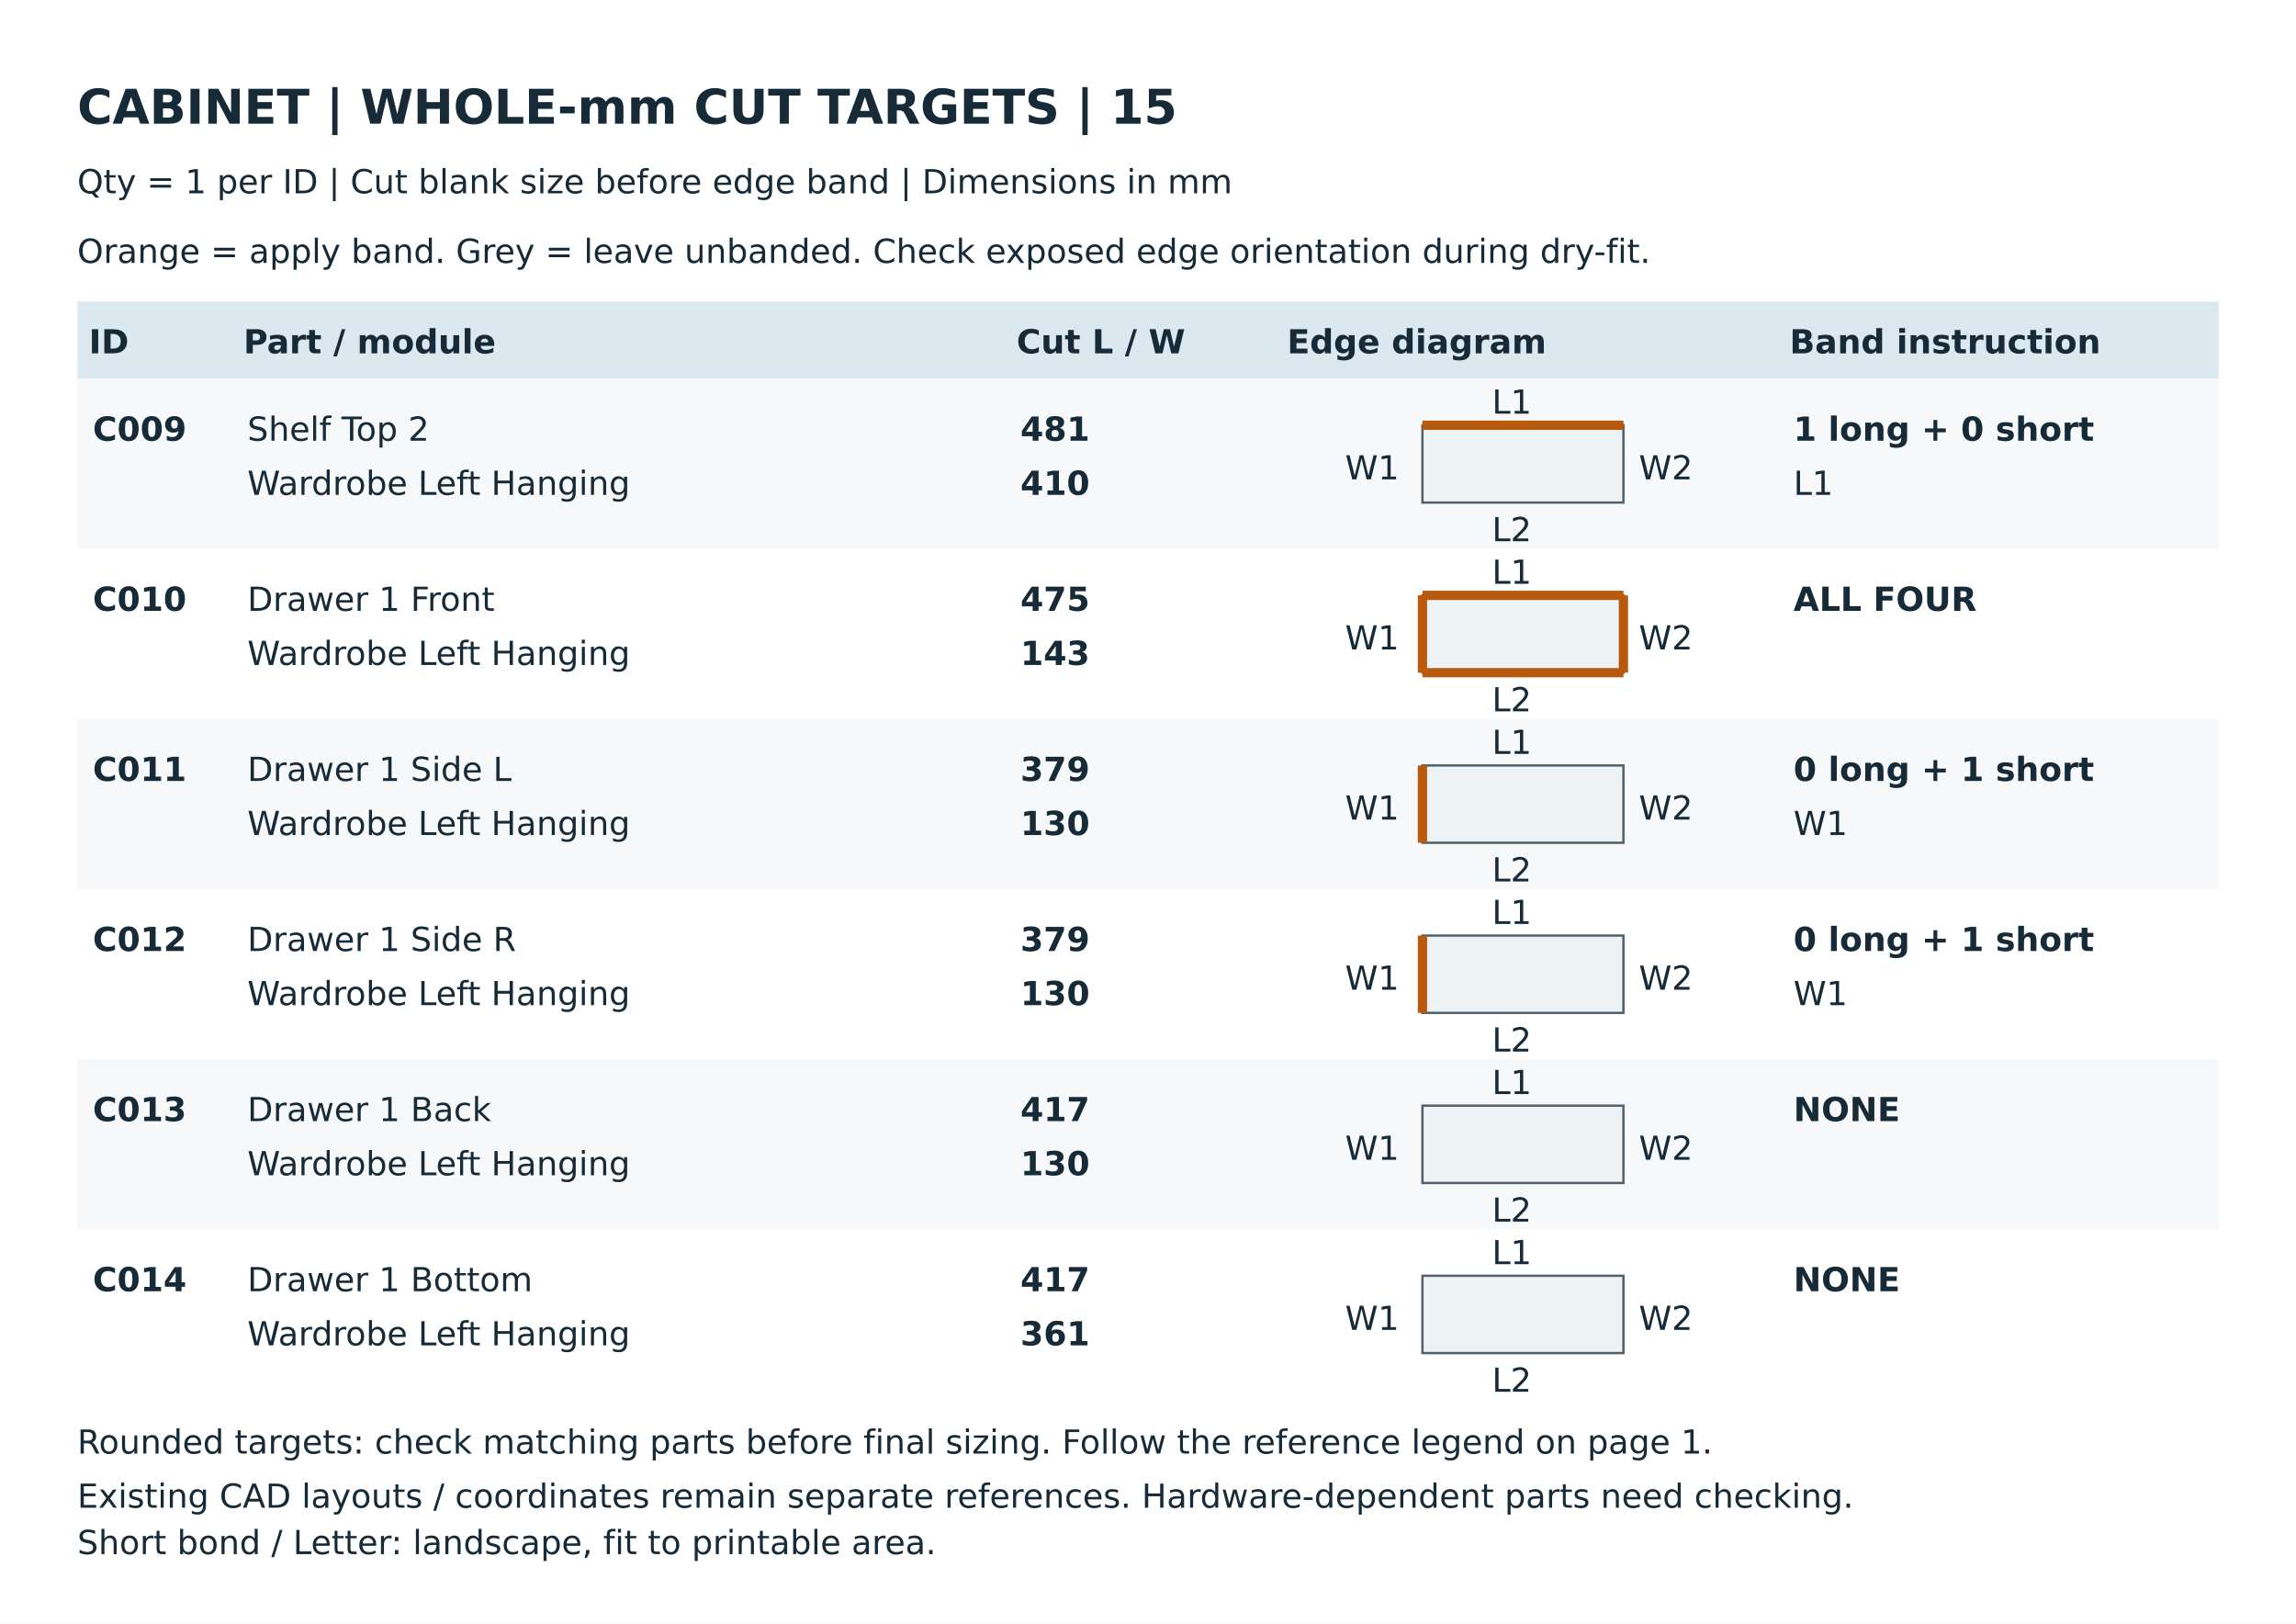
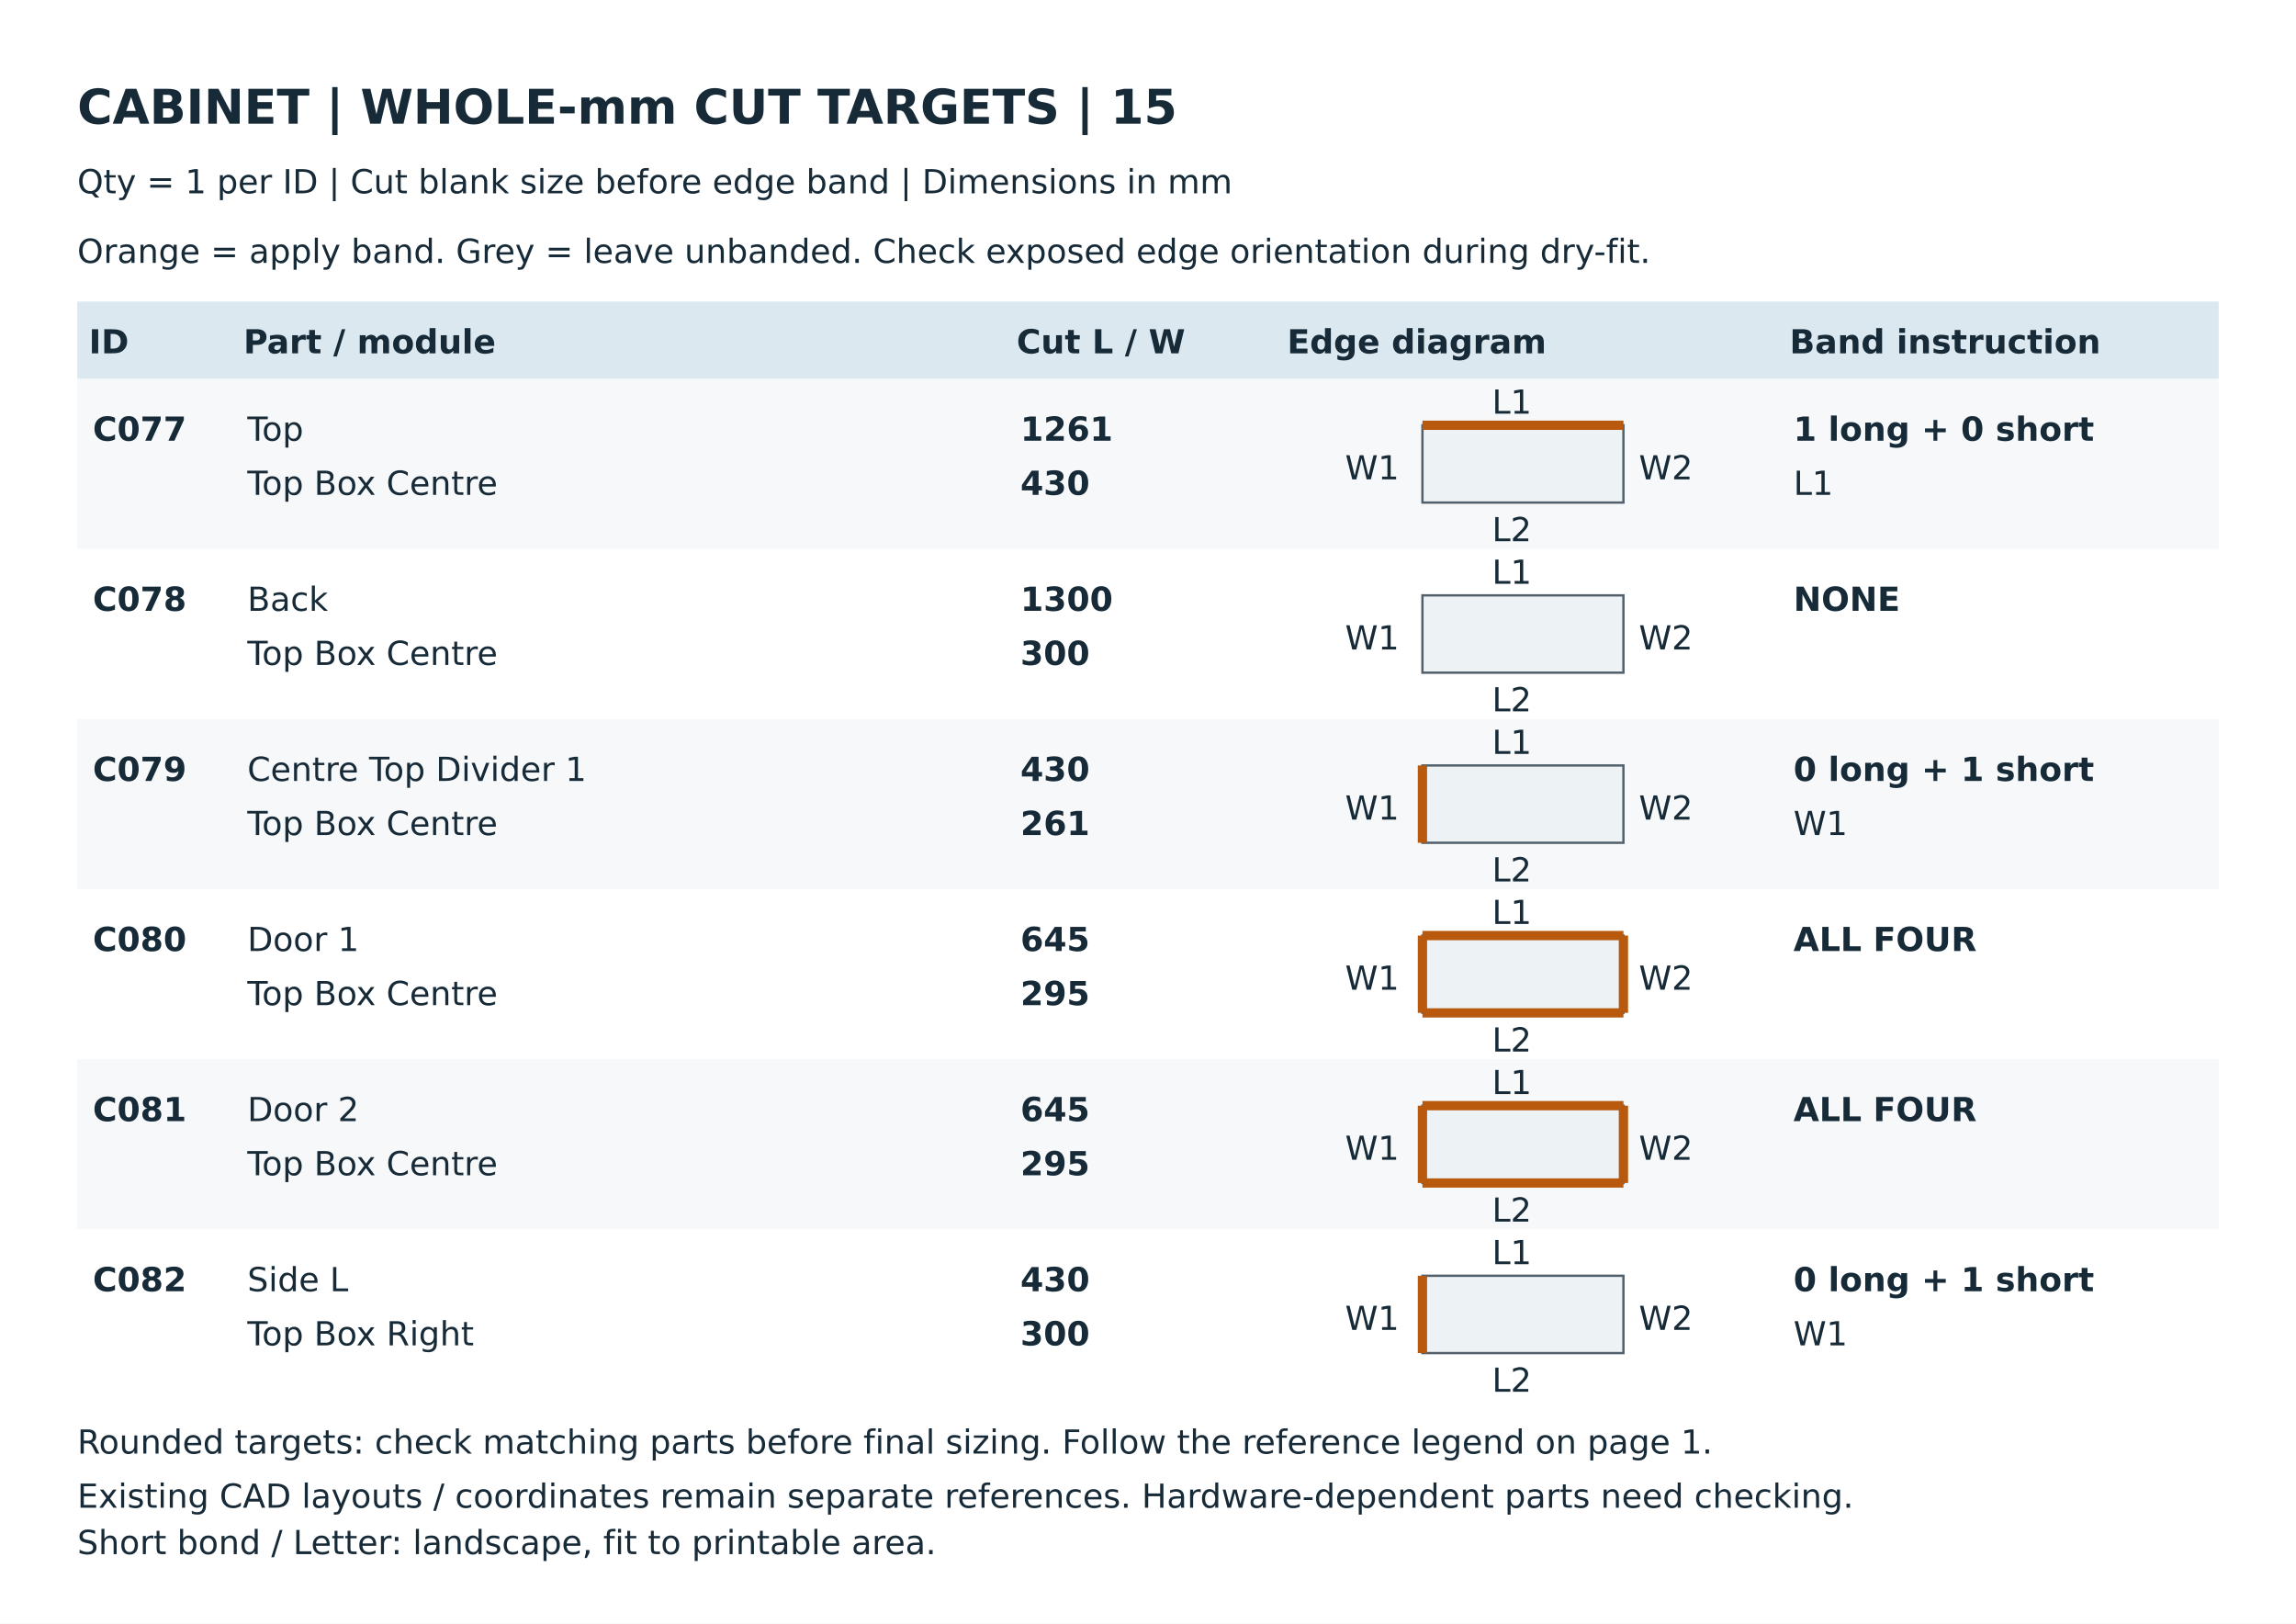
<svg xmlns="http://www.w3.org/2000/svg" width="297mm" height="210mm" viewBox="0 0 297 210">
  <rect width="297" height="210" fill="white" />
  <style>text {font-family:DejaVu Sans,sans-serif;fill:#172a38}</style>
  <text x="10" y="16" font-size="6.2" font-weight="bold">CABINET | WHOLE-mm CUT TARGETS | 15</text>
  <text x="10" y="25" font-size="4.3">Qty = 1 per ID | Cut blank size before edge band | Dimensions in mm</text>
  <text x="10" y="201" font-size="4.3">Short bond / Letter: landscape, fit to printable area.</text>
  <text x="10" y="34" font-size="4.3">Orange = apply band. Grey = leave unbanded. Check exposed edge orientation during dry-fit.</text>
  <rect x="10" y="39" width="277" height="10" fill="#dce8ef" />
  <text x="11.5" y="45.7" font-size="4.3" font-weight="bold">ID</text>
  <text x="31.5" y="45.7" font-size="4.3" font-weight="bold">Part / module</text>
  <text x="131.5" y="45.7" font-size="4.3" font-weight="bold">Cut L / W</text>
  <text x="166.5" y="45.7" font-size="4.3" font-weight="bold">Edge diagram</text>
  <text x="231.5" y="45.7" font-size="4.3" font-weight="bold">Band instruction</text>
  <rect x="10" y="49" width="277" height="22" fill="#f6f8fa" />
-   <text x="12" y="57" font-size="4.3" font-weight="bold">C009</text>
-   <text x="32" y="57" font-size="4.3">Shelf Top 2</text>
-   <text x="32" y="64" font-size="4.3">Wardrobe Left Hanging</text>
-   <text x="132" y="57" font-size="4.3" font-weight="bold">481</text>
-   <text x="132" y="64" font-size="4.3" font-weight="bold">410</text>
+   <text x="12" y="57" font-size="4.3" font-weight="bold">C077</text>
+   <text x="32" y="57" font-size="4.3">Top</text>
+   <text x="32" y="64" font-size="4.3">Top Box Centre</text>
+   <text x="132" y="57" font-size="4.3" font-weight="bold">1261</text>
+   <text x="132" y="64" font-size="4.3" font-weight="bold">430</text>
  <rect x="184" y="55" width="26" height="10" fill="#edf2f5" stroke="#52606b" stroke-width=".3" />
  <path d="M184 55 L210 55" stroke="#b8590e" stroke-width="1.2" />
  <text x="193" y="53.5" font-size="4.3">L1</text>
  <text x="193" y="70" font-size="4.3">L2</text>
  <text x="174" y="62" font-size="4.3">W1</text>
  <text x="212" y="62" font-size="4.3">W2</text>
  <text x="232" y="57" font-size="4.3" font-weight="bold">1 long + 0 short</text>
  <text x="232" y="64" font-size="4.3">L1</text>
  <rect x="10" y="71" width="277" height="22" fill="white" />
-   <text x="12" y="79" font-size="4.3" font-weight="bold">C010</text>
-   <text x="32" y="79" font-size="4.3">Drawer 1 Front</text>
-   <text x="32" y="86" font-size="4.3">Wardrobe Left Hanging</text>
-   <text x="132" y="79" font-size="4.3" font-weight="bold">475</text>
-   <text x="132" y="86" font-size="4.3" font-weight="bold">143</text>
+   <text x="12" y="79" font-size="4.3" font-weight="bold">C078</text>
+   <text x="32" y="79" font-size="4.3">Back</text>
+   <text x="32" y="86" font-size="4.3">Top Box Centre</text>
+   <text x="132" y="79" font-size="4.3" font-weight="bold">1300</text>
+   <text x="132" y="86" font-size="4.3" font-weight="bold">300</text>
  <rect x="184" y="77" width="26" height="10" fill="#edf2f5" stroke="#52606b" stroke-width=".3" />
-   <path d="M184 77 L210 77" stroke="#b8590e" stroke-width="1.2" />
-   <path d="M184 87 L210 87" stroke="#b8590e" stroke-width="1.2" />
-   <path d="M184 77 L184 87" stroke="#b8590e" stroke-width="1.2" />
-   <path d="M210 77 L210 87" stroke="#b8590e" stroke-width="1.2" />
  <text x="193" y="75.5" font-size="4.3">L1</text>
  <text x="193" y="92" font-size="4.3">L2</text>
  <text x="174" y="84" font-size="4.3">W1</text>
  <text x="212" y="84" font-size="4.3">W2</text>
-   <text x="232" y="79" font-size="4.3" font-weight="bold">ALL FOUR</text>
+   <text x="232" y="79" font-size="4.3" font-weight="bold">NONE</text>
+   <text x="232" y="86" font-size="4.3" />
  <rect x="10" y="93" width="277" height="22" fill="#f6f8fa" />
-   <text x="12" y="101" font-size="4.3" font-weight="bold">C011</text>
-   <text x="32" y="101" font-size="4.3">Drawer 1 Side L</text>
-   <text x="32" y="108" font-size="4.3">Wardrobe Left Hanging</text>
-   <text x="132" y="101" font-size="4.3" font-weight="bold">379</text>
-   <text x="132" y="108" font-size="4.3" font-weight="bold">130</text>
+   <text x="12" y="101" font-size="4.3" font-weight="bold">C079</text>
+   <text x="32" y="101" font-size="4.3">Centre Top Divider 1</text>
+   <text x="32" y="108" font-size="4.3">Top Box Centre</text>
+   <text x="132" y="101" font-size="4.3" font-weight="bold">430</text>
+   <text x="132" y="108" font-size="4.3" font-weight="bold">261</text>
  <rect x="184" y="99" width="26" height="10" fill="#edf2f5" stroke="#52606b" stroke-width=".3" />
  <path d="M184 99 L184 109" stroke="#b8590e" stroke-width="1.2" />
  <text x="193" y="97.5" font-size="4.3">L1</text>
  <text x="193" y="114" font-size="4.3">L2</text>
  <text x="174" y="106" font-size="4.3">W1</text>
  <text x="212" y="106" font-size="4.3">W2</text>
  <text x="232" y="101" font-size="4.3" font-weight="bold">0 long + 1 short</text>
  <text x="232" y="108" font-size="4.3">W1</text>
  <rect x="10" y="115" width="277" height="22" fill="white" />
-   <text x="12" y="123" font-size="4.3" font-weight="bold">C012</text>
-   <text x="32" y="123" font-size="4.3">Drawer 1 Side R</text>
-   <text x="32" y="130" font-size="4.3">Wardrobe Left Hanging</text>
-   <text x="132" y="123" font-size="4.3" font-weight="bold">379</text>
-   <text x="132" y="130" font-size="4.3" font-weight="bold">130</text>
+   <text x="12" y="123" font-size="4.3" font-weight="bold">C080</text>
+   <text x="32" y="123" font-size="4.3">Door 1</text>
+   <text x="32" y="130" font-size="4.3">Top Box Centre</text>
+   <text x="132" y="123" font-size="4.3" font-weight="bold">645</text>
+   <text x="132" y="130" font-size="4.3" font-weight="bold">295</text>
  <rect x="184" y="121" width="26" height="10" fill="#edf2f5" stroke="#52606b" stroke-width=".3" />
+   <path d="M184 121 L210 121" stroke="#b8590e" stroke-width="1.2" />
+   <path d="M184 131 L210 131" stroke="#b8590e" stroke-width="1.2" />
  <path d="M184 121 L184 131" stroke="#b8590e" stroke-width="1.2" />
+   <path d="M210 121 L210 131" stroke="#b8590e" stroke-width="1.2" />
  <text x="193" y="119.5" font-size="4.3">L1</text>
  <text x="193" y="136" font-size="4.3">L2</text>
  <text x="174" y="128" font-size="4.3">W1</text>
  <text x="212" y="128" font-size="4.3">W2</text>
-   <text x="232" y="123" font-size="4.3" font-weight="bold">0 long + 1 short</text>
-   <text x="232" y="130" font-size="4.3">W1</text>
+   <text x="232" y="123" font-size="4.3" font-weight="bold">ALL FOUR</text>
  <rect x="10" y="137" width="277" height="22" fill="#f6f8fa" />
-   <text x="12" y="145" font-size="4.3" font-weight="bold">C013</text>
-   <text x="32" y="145" font-size="4.3">Drawer 1 Back</text>
-   <text x="32" y="152" font-size="4.3">Wardrobe Left Hanging</text>
-   <text x="132" y="145" font-size="4.3" font-weight="bold">417</text>
-   <text x="132" y="152" font-size="4.3" font-weight="bold">130</text>
+   <text x="12" y="145" font-size="4.3" font-weight="bold">C081</text>
+   <text x="32" y="145" font-size="4.3">Door 2</text>
+   <text x="32" y="152" font-size="4.3">Top Box Centre</text>
+   <text x="132" y="145" font-size="4.3" font-weight="bold">645</text>
+   <text x="132" y="152" font-size="4.3" font-weight="bold">295</text>
  <rect x="184" y="143" width="26" height="10" fill="#edf2f5" stroke="#52606b" stroke-width=".3" />
+   <path d="M184 143 L210 143" stroke="#b8590e" stroke-width="1.2" />
+   <path d="M184 153 L210 153" stroke="#b8590e" stroke-width="1.2" />
+   <path d="M184 143 L184 153" stroke="#b8590e" stroke-width="1.2" />
+   <path d="M210 143 L210 153" stroke="#b8590e" stroke-width="1.2" />
  <text x="193" y="141.5" font-size="4.3">L1</text>
  <text x="193" y="158" font-size="4.3">L2</text>
  <text x="174" y="150" font-size="4.3">W1</text>
  <text x="212" y="150" font-size="4.3">W2</text>
-   <text x="232" y="145" font-size="4.3" font-weight="bold">NONE</text>
-   <text x="232" y="152" font-size="4.3" />
+   <text x="232" y="145" font-size="4.3" font-weight="bold">ALL FOUR</text>
  <rect x="10" y="159" width="277" height="22" fill="white" />
-   <text x="12" y="167" font-size="4.3" font-weight="bold">C014</text>
-   <text x="32" y="167" font-size="4.3">Drawer 1 Bottom</text>
-   <text x="32" y="174" font-size="4.3">Wardrobe Left Hanging</text>
-   <text x="132" y="167" font-size="4.3" font-weight="bold">417</text>
-   <text x="132" y="174" font-size="4.3" font-weight="bold">361</text>
+   <text x="12" y="167" font-size="4.3" font-weight="bold">C082</text>
+   <text x="32" y="167" font-size="4.3">Side L</text>
+   <text x="32" y="174" font-size="4.3">Top Box Right</text>
+   <text x="132" y="167" font-size="4.3" font-weight="bold">430</text>
+   <text x="132" y="174" font-size="4.3" font-weight="bold">300</text>
  <rect x="184" y="165" width="26" height="10" fill="#edf2f5" stroke="#52606b" stroke-width=".3" />
+   <path d="M184 165 L184 175" stroke="#b8590e" stroke-width="1.2" />
  <text x="193" y="163.5" font-size="4.3">L1</text>
  <text x="193" y="180" font-size="4.3">L2</text>
  <text x="174" y="172" font-size="4.3">W1</text>
  <text x="212" y="172" font-size="4.3">W2</text>
-   <text x="232" y="167" font-size="4.3" font-weight="bold">NONE</text>
-   <text x="232" y="174" font-size="4.3" />
+   <text x="232" y="167" font-size="4.3" font-weight="bold">0 long + 1 short</text>
+   <text x="232" y="174" font-size="4.3">W1</text>
  <text x="10" y="188" font-size="4.3">Rounded targets: check matching parts before final sizing. Follow the reference legend on page 1.</text>
  <text x="10" y="195" font-size="4.3">Existing CAD layouts / coordinates remain separate references. Hardware-dependent parts need checking.</text>
</svg>
